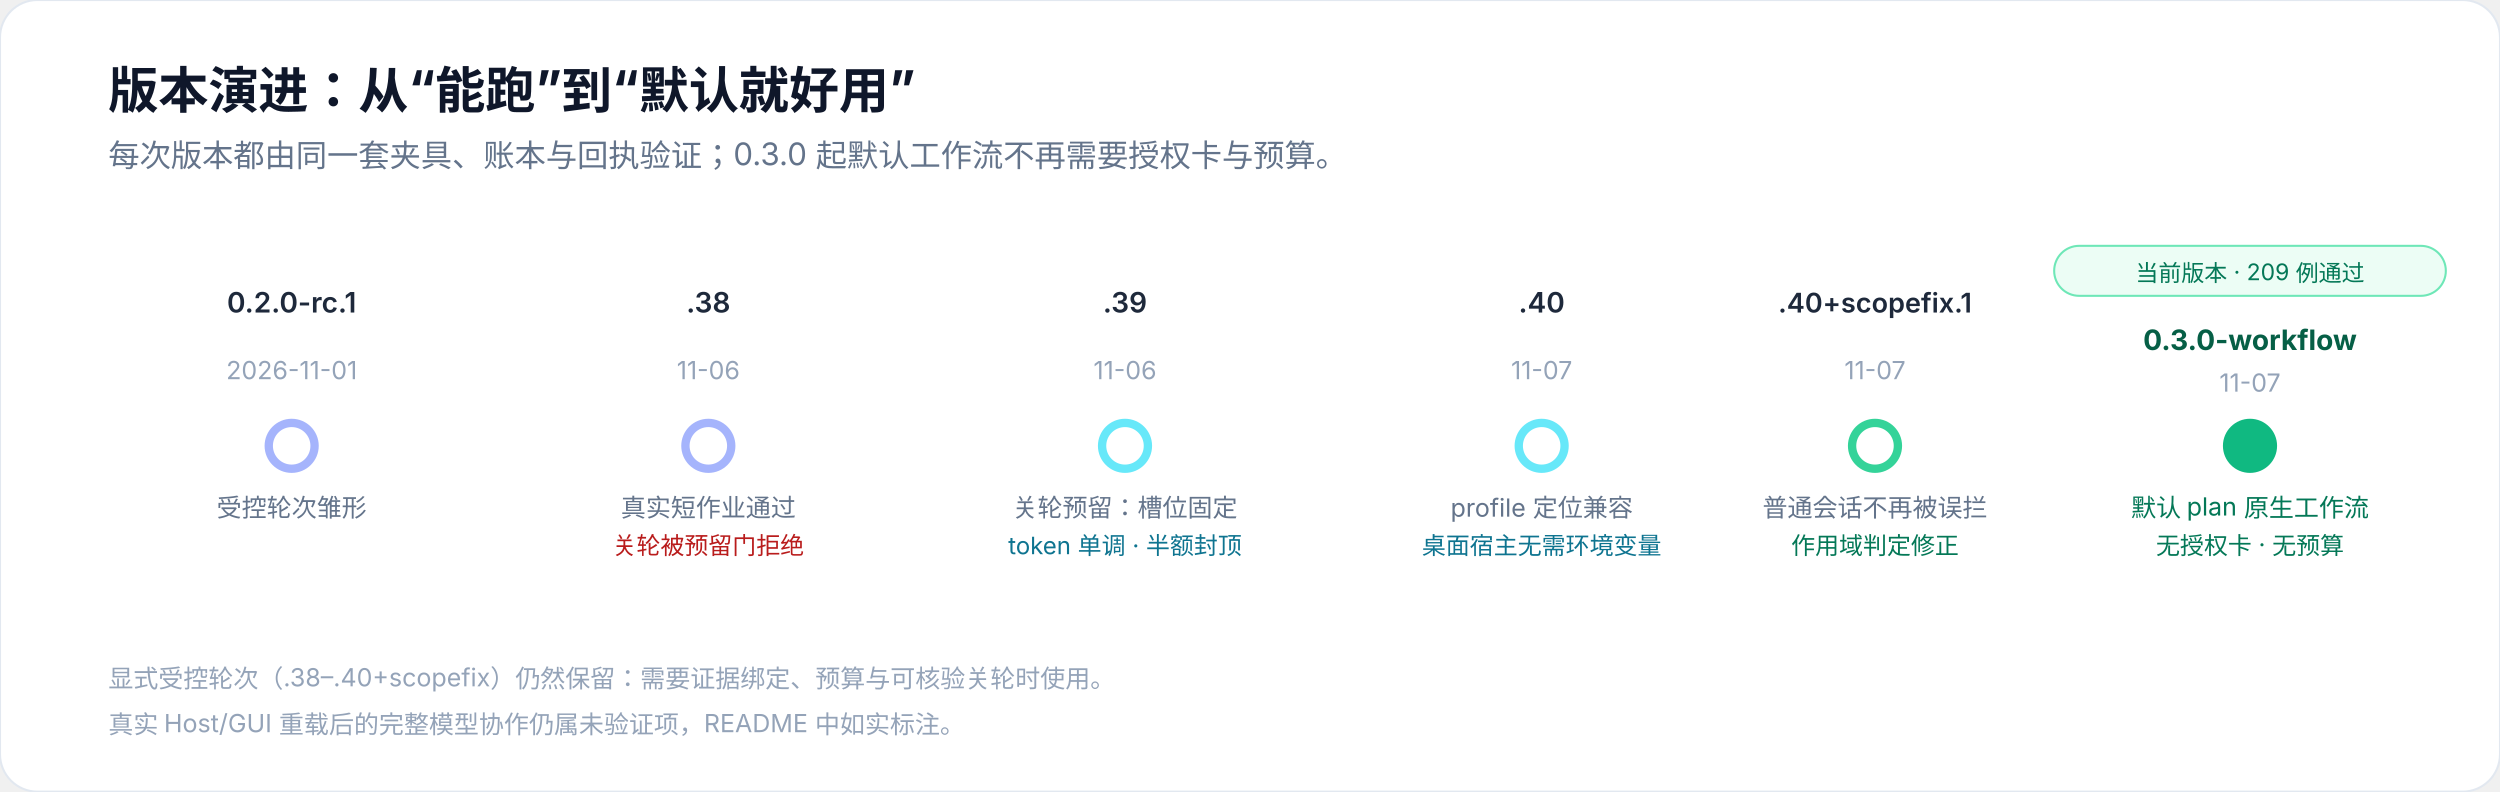
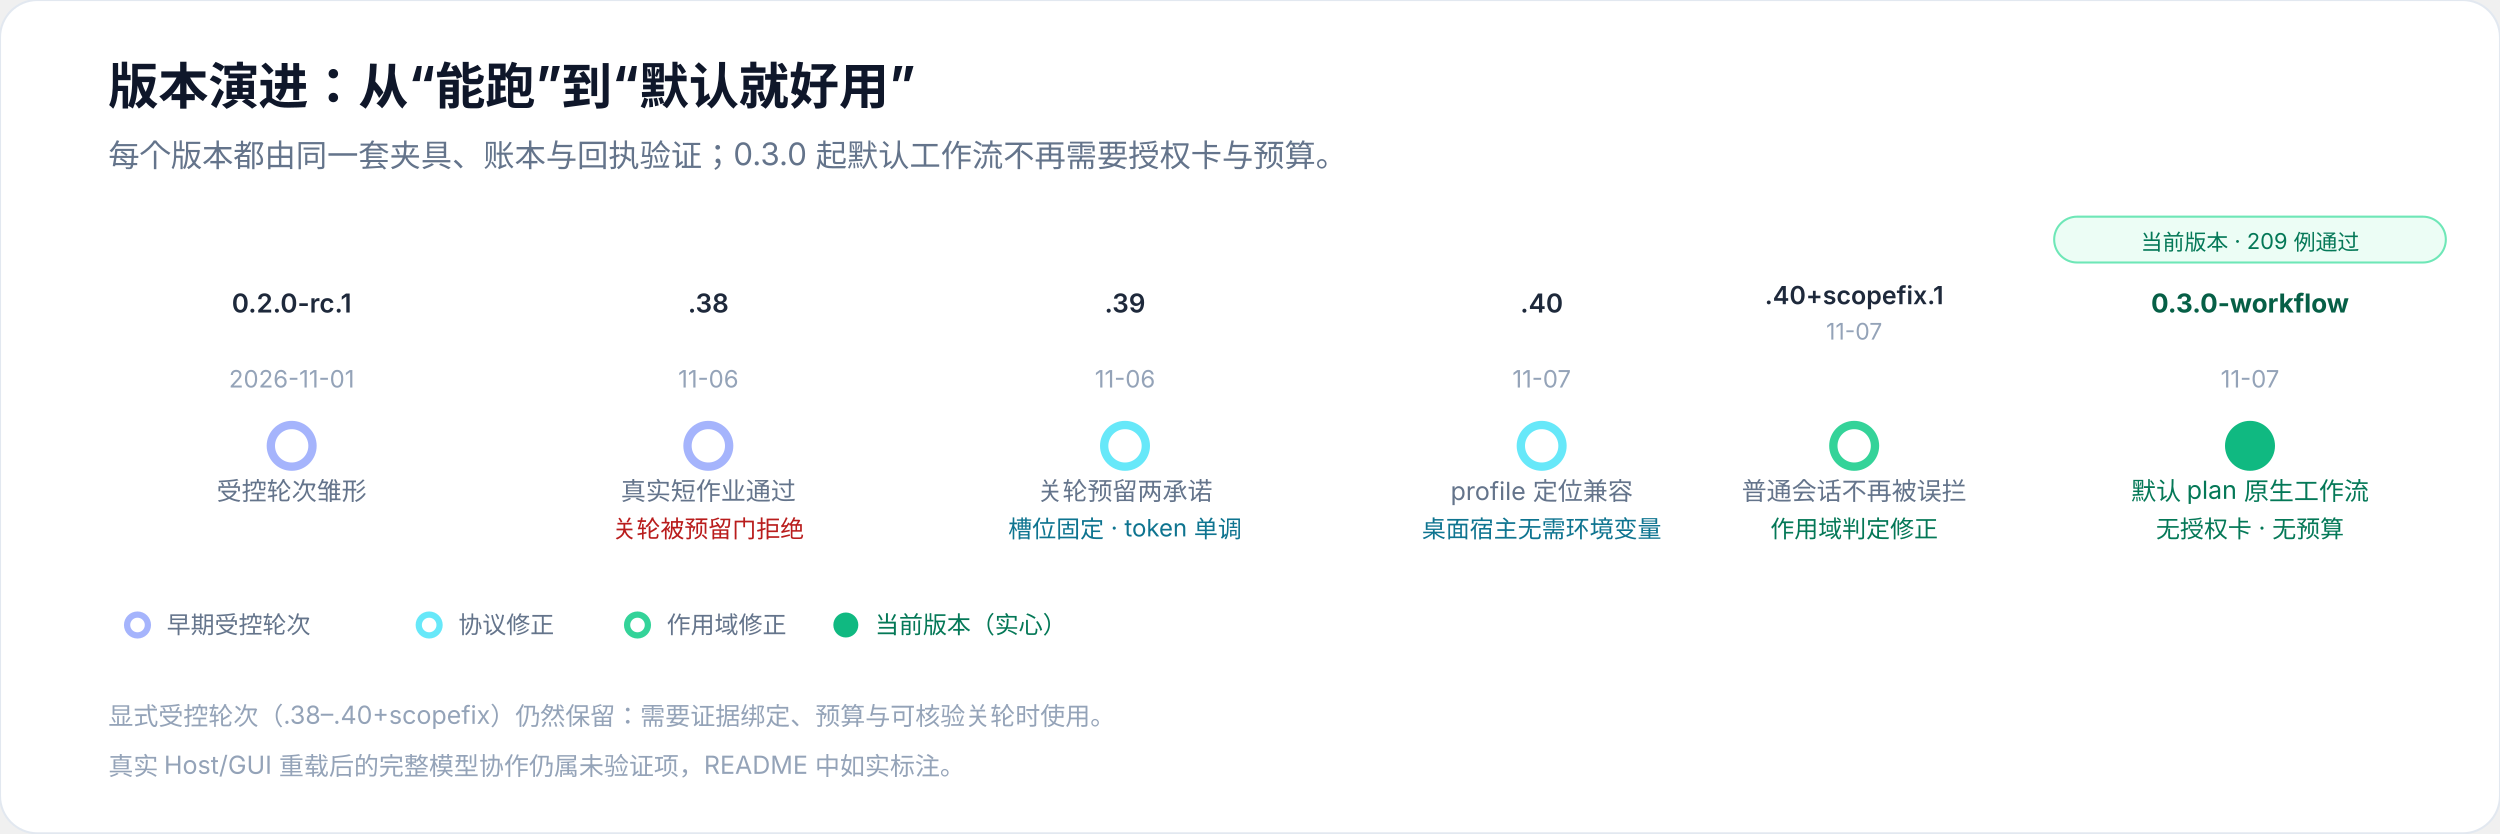
- <svg xmlns="http://www.w3.org/2000/svg" width="1200" height="380" viewBox="0 0 1200 380" role="img" aria-label="版本演进路线">
+ <svg xmlns="http://www.w3.org/2000/svg" width="1200" height="400" viewBox="0 0 1200 400" role="img" aria-label="版本演进路线">
  <defs>
    <linearGradient id="line" x1="0" y1="0" x2="1" y2="0">
      <stop offset="0" stop-color="#a5b4fc" />
      <stop offset="0.5" stop-color="#67e8f9" />
      <stop offset="1" stop-color="#34d399" />
    </linearGradient>
-     <filter id="s4" x="-20%" y="-20%" width="140%" height="140%">
-       <feDropShadow dx="0" dy="2" stdDeviation="4" flood-color="#0f172a" flood-opacity="0.12" />
-     </filter>
  </defs>
-   <rect width="1200" height="380" rx="18" fill="#ffffff" stroke="#e2e8f0" />
-   <text x="52" y="52" font-family="-apple-system, BlinkMacSystemFont, 'Segoe UI', 'PingFang SC', 'Microsoft YaHei', sans-serif" font-size="24" font-weight="700" fill="#0f172a">版本演进：从“能跑”到“默认就好用”</text>
-   <text x="52" y="80" font-family="-apple-system, BlinkMacSystemFont, 'Segoe UI', 'PingFang SC', 'Microsoft YaHei', sans-serif" font-size="15" fill="#64748b">每次版本都由同一套夹具、账本与回执验证；0.3.0 起默认工作流不再需要授权卡与预算。</text>
+   <rect width="1200" height="400" rx="18" fill="#ffffff" stroke="#e2e8f0" />
+   <text x="52" y="50" font-family="-apple-system, BlinkMacSystemFont, 'Segoe UI', 'PingFang SC', 'Microsoft YaHei', sans-serif" font-size="24" font-weight="700" fill="#0f172a">版本演进：从“能跑”到“默认就好用”</text>
+   <text x="52" y="80" font-family="-apple-system, BlinkMacSystemFont, 'Segoe UI', 'PingFang SC', 'Microsoft YaHei', sans-serif" font-size="15" fill="#64748b">每个版本都由同一套夹具、账本与回执验证；0.3.0 起默认工作流不再需要授权卡与预算。</text>
  <path d="M80 214h1040" stroke="url(#line)" stroke-width="4" stroke-linecap="round" />
  <g font-family="-apple-system, BlinkMacSystemFont, 'Segoe UI', 'PingFang SC', 'Microsoft YaHei', sans-serif">
-     <circle cx="140" cy="214" r="11" fill="#ffffff" stroke="#a5b4fc" stroke-width="4" />
-     <text x="140" y="182" text-anchor="middle" font-size="12" fill="#94a3b8">2026-11-01</text>
-     <text x="140" y="150" text-anchor="middle" font-size="13.5" font-weight="600" fill="#1e293b">0.2.0-rc.1</text>
-     <text x="140" y="248" text-anchor="middle" font-size="12" fill="#64748b">受控轮次雏形</text>
-     <circle cx="340" cy="214" r="11" fill="#ffffff" stroke="#a5b4fc" stroke-width="4" />
-     <text x="340" y="182" text-anchor="middle" font-size="12" fill="#94a3b8">11-06</text>
-     <text x="340" y="150" text-anchor="middle" font-size="13.5" font-weight="600" fill="#1e293b">.38</text>
-     <text x="340" y="248" text-anchor="middle" font-size="12" fill="#64748b">真实短作业通过</text>
-     <text x="340" y="266" text-anchor="middle" font-size="11.5" fill="#b91c1c">关轮被预留门拒绝</text>
-     <circle cx="540" cy="214" r="11" fill="#ffffff" stroke="#67e8f9" stroke-width="4" />
-     <text x="540" y="182" text-anchor="middle" font-size="12" fill="#94a3b8">11-06</text>
-     <text x="540" y="150" text-anchor="middle" font-size="13.5" font-weight="600" fill="#1e293b">.39</text>
-     <text x="540" y="248" text-anchor="middle" font-size="12" fill="#64748b">关轮预留：槽位固定</text>
-     <text x="540" y="266" text-anchor="middle" font-size="11.5" fill="#0e7490">token 单调 · 半额封顶</text>
-     <circle cx="740" cy="214" r="11" fill="#ffffff" stroke="#67e8f9" stroke-width="4" />
-     <text x="740" y="182" text-anchor="middle" font-size="12" fill="#94a3b8">11-07</text>
-     <text x="740" y="150" text-anchor="middle" font-size="13.5" font-weight="600" fill="#1e293b">.40</text>
-     <text x="740" y="248" text-anchor="middle" font-size="12" fill="#64748b">profile 定位兼容</text>
-     <text x="740" y="266" text-anchor="middle" font-size="11.5" fill="#0e7490">桌面宿主无需环境变量</text>
-     <circle cx="900" cy="214" r="11" fill="#ffffff" stroke="#34d399" stroke-width="4" />
-     <text x="900" y="182" text-anchor="middle" font-size="12" fill="#94a3b8">11-07</text>
-     <text x="900" y="150" text-anchor="middle" font-size="13" font-weight="600" fill="#1e293b">.40+scopefix.1</text>
-     <text x="900" y="248" text-anchor="middle" font-size="12" fill="#64748b">普通会话不再被误拦</text>
-     <text x="900" y="266" text-anchor="middle" font-size="11.5" fill="#047857">作用域判定修正</text>
-     <circle cx="1080" cy="214" r="13" fill="#10b981" />
-     <rect x="986" y="118" width="188" height="24" rx="12" fill="#ecfdf5" stroke="#6ee7b7" />
-     <text x="1080" y="135" text-anchor="middle" font-size="11" fill="#047857">当前版本 · 209 例通过</text>
-     <text x="1080" y="168" text-anchor="middle" font-size="13.5" font-weight="700" fill="#065f46">0.3.0-workflow</text>
-     <text x="1080" y="188" text-anchor="middle" font-size="12" fill="#94a3b8">11-07</text>
-     <text x="1080" y="248" text-anchor="middle" font-size="12" fill="#047857">默认 plan 原生工作流</text>
-     <text x="1080" y="266" text-anchor="middle" font-size="11.5" fill="#047857">无授权卡 · 无预算</text>
+     <circle cx="140" cy="214" r="10" fill="#ffffff" stroke="#a5b4fc" stroke-width="4" />
+     <text x="140" y="150" text-anchor="middle" font-size="12.5" font-weight="600" fill="#1e293b">0.2.0-rc.1</text>
+     <text x="140" y="186" text-anchor="middle" font-size="11.5" fill="#94a3b8">2026-11-01</text>
+     <text x="140" y="240" text-anchor="middle" font-size="12" fill="#64748b">受控轮次雏形</text>
+     <circle cx="340" cy="214" r="10" fill="#ffffff" stroke="#a5b4fc" stroke-width="4" />
+     <text x="340" y="150" text-anchor="middle" font-size="12.5" font-weight="600" fill="#1e293b">.38</text>
+     <text x="340" y="186" text-anchor="middle" font-size="11.5" fill="#94a3b8">11-06</text>
+     <text x="340" y="240" text-anchor="middle" font-size="12" fill="#64748b">真实短作业通过</text>
+     <text x="340" y="258" text-anchor="middle" font-size="11.5" fill="#b91c1c">关轮被预留门拒绝</text>
+     <circle cx="540" cy="214" r="10" fill="#ffffff" stroke="#67e8f9" stroke-width="4" />
+     <text x="540" y="150" text-anchor="middle" font-size="12.5" font-weight="600" fill="#1e293b">.39</text>
+     <text x="540" y="186" text-anchor="middle" font-size="11.5" fill="#94a3b8">11-06</text>
+     <text x="540" y="240" text-anchor="middle" font-size="12" fill="#64748b">关轮预留两承诺</text>
+     <text x="540" y="258" text-anchor="middle" font-size="11.5" fill="#0e7490">槽位固定 · token 单调</text>
+     <circle cx="740" cy="214" r="10" fill="#ffffff" stroke="#67e8f9" stroke-width="4" />
+     <text x="740" y="150" text-anchor="middle" font-size="12.5" font-weight="600" fill="#1e293b">.40</text>
+     <text x="740" y="186" text-anchor="middle" font-size="11.5" fill="#94a3b8">11-07</text>
+     <text x="740" y="240" text-anchor="middle" font-size="12" fill="#64748b">profile 定位兼容</text>
+     <text x="740" y="258" text-anchor="middle" font-size="11.5" fill="#0e7490">桌面宿主无需环境变量</text>
+     <circle cx="890" cy="214" r="10" fill="#ffffff" stroke="#34d399" stroke-width="4" />
+     <text x="890" y="146" text-anchor="middle" font-size="12" font-weight="600" fill="#1e293b">.40+scopefix.1</text>
+     <text x="890" y="163" text-anchor="middle" font-size="11" fill="#94a3b8">11-07</text>
+     <text x="890" y="240" text-anchor="middle" font-size="12" fill="#64748b">普通会话不再被误拦</text>
+     <text x="890" y="258" text-anchor="middle" font-size="11.5" fill="#047857">作用域判定修正</text>
+     <circle cx="1080" cy="214" r="12" fill="#10b981" />
+     <rect x="986" y="104" width="188" height="22" rx="11" fill="#ecfdf5" stroke="#6ee7b7" />
+     <text x="1080" y="120" text-anchor="middle" font-size="10.5" fill="#047857">当前版本 · 209 例通过</text>
+     <text x="1080" y="150" text-anchor="middle" font-size="12.5" font-weight="700" fill="#065f46">0.3.0-workflow</text>
+     <text x="1080" y="186" text-anchor="middle" font-size="11.5" fill="#94a3b8">11-07</text>
+     <text x="1080" y="240" text-anchor="middle" font-size="12" fill="#047857">默认 plan 原生工作流</text>
+     <text x="1080" y="258" text-anchor="middle" font-size="11.5" fill="#047857">无授权卡 · 无预算</text>
+     <circle cx="66" cy="300" r="5" fill="#ffffff" stroke="#a5b4fc" stroke-width="3" />
+     <text x="80" y="304" font-size="11.5" fill="#64748b">早期受控轮次</text>
+     <circle cx="206" cy="300" r="5" fill="#ffffff" stroke="#67e8f9" stroke-width="3" />
+     <text x="220" y="304" font-size="11.5" fill="#64748b">协议修正</text>
+     <circle cx="306" cy="300" r="5" fill="#ffffff" stroke="#34d399" stroke-width="3" />
+     <text x="320" y="304" font-size="11.5" fill="#64748b">作用域修正</text>
+     <circle cx="406" cy="300" r="6" fill="#10b981" />
+     <text x="420" y="304" font-size="11.5" fill="#047857">当前版本（实心）</text>
  </g>
-   <text x="52" y="330" font-family="-apple-system, BlinkMacSystemFont, 'Segoe UI', 'PingFang SC', 'Microsoft YaHei', sans-serif" font-size="12" fill="#94a3b8">显式受控轮次（.38–.40+scopefix）仍然保留：需要证据绑定、预算与可核验关轮时使用。</text>
-   <text x="52" y="352" font-family="-apple-system, BlinkMacSystemFont, 'Segoe UI', 'PingFang SC', 'Microsoft YaHei', sans-serif" font-size="12" fill="#94a3b8">真实 Host/GUI 重载后的完整模型协作仍属未验证项，README 中如实标注。</text>
+   <text x="52" y="348" font-family="-apple-system, BlinkMacSystemFont, 'Segoe UI', 'PingFang SC', 'Microsoft YaHei', sans-serif" font-size="12" fill="#94a3b8">显式受控轮次（.38–.40+scopefix）仍然保留：需要证据绑定、预算与可核验关轮时使用。</text>
+   <text x="52" y="372" font-family="-apple-system, BlinkMacSystemFont, 'Segoe UI', 'PingFang SC', 'Microsoft YaHei', sans-serif" font-size="12" fill="#94a3b8">真实 Host/GUI 重载后的完整模型协作仍属未验证项，README 中如实标注。</text>
</svg>
